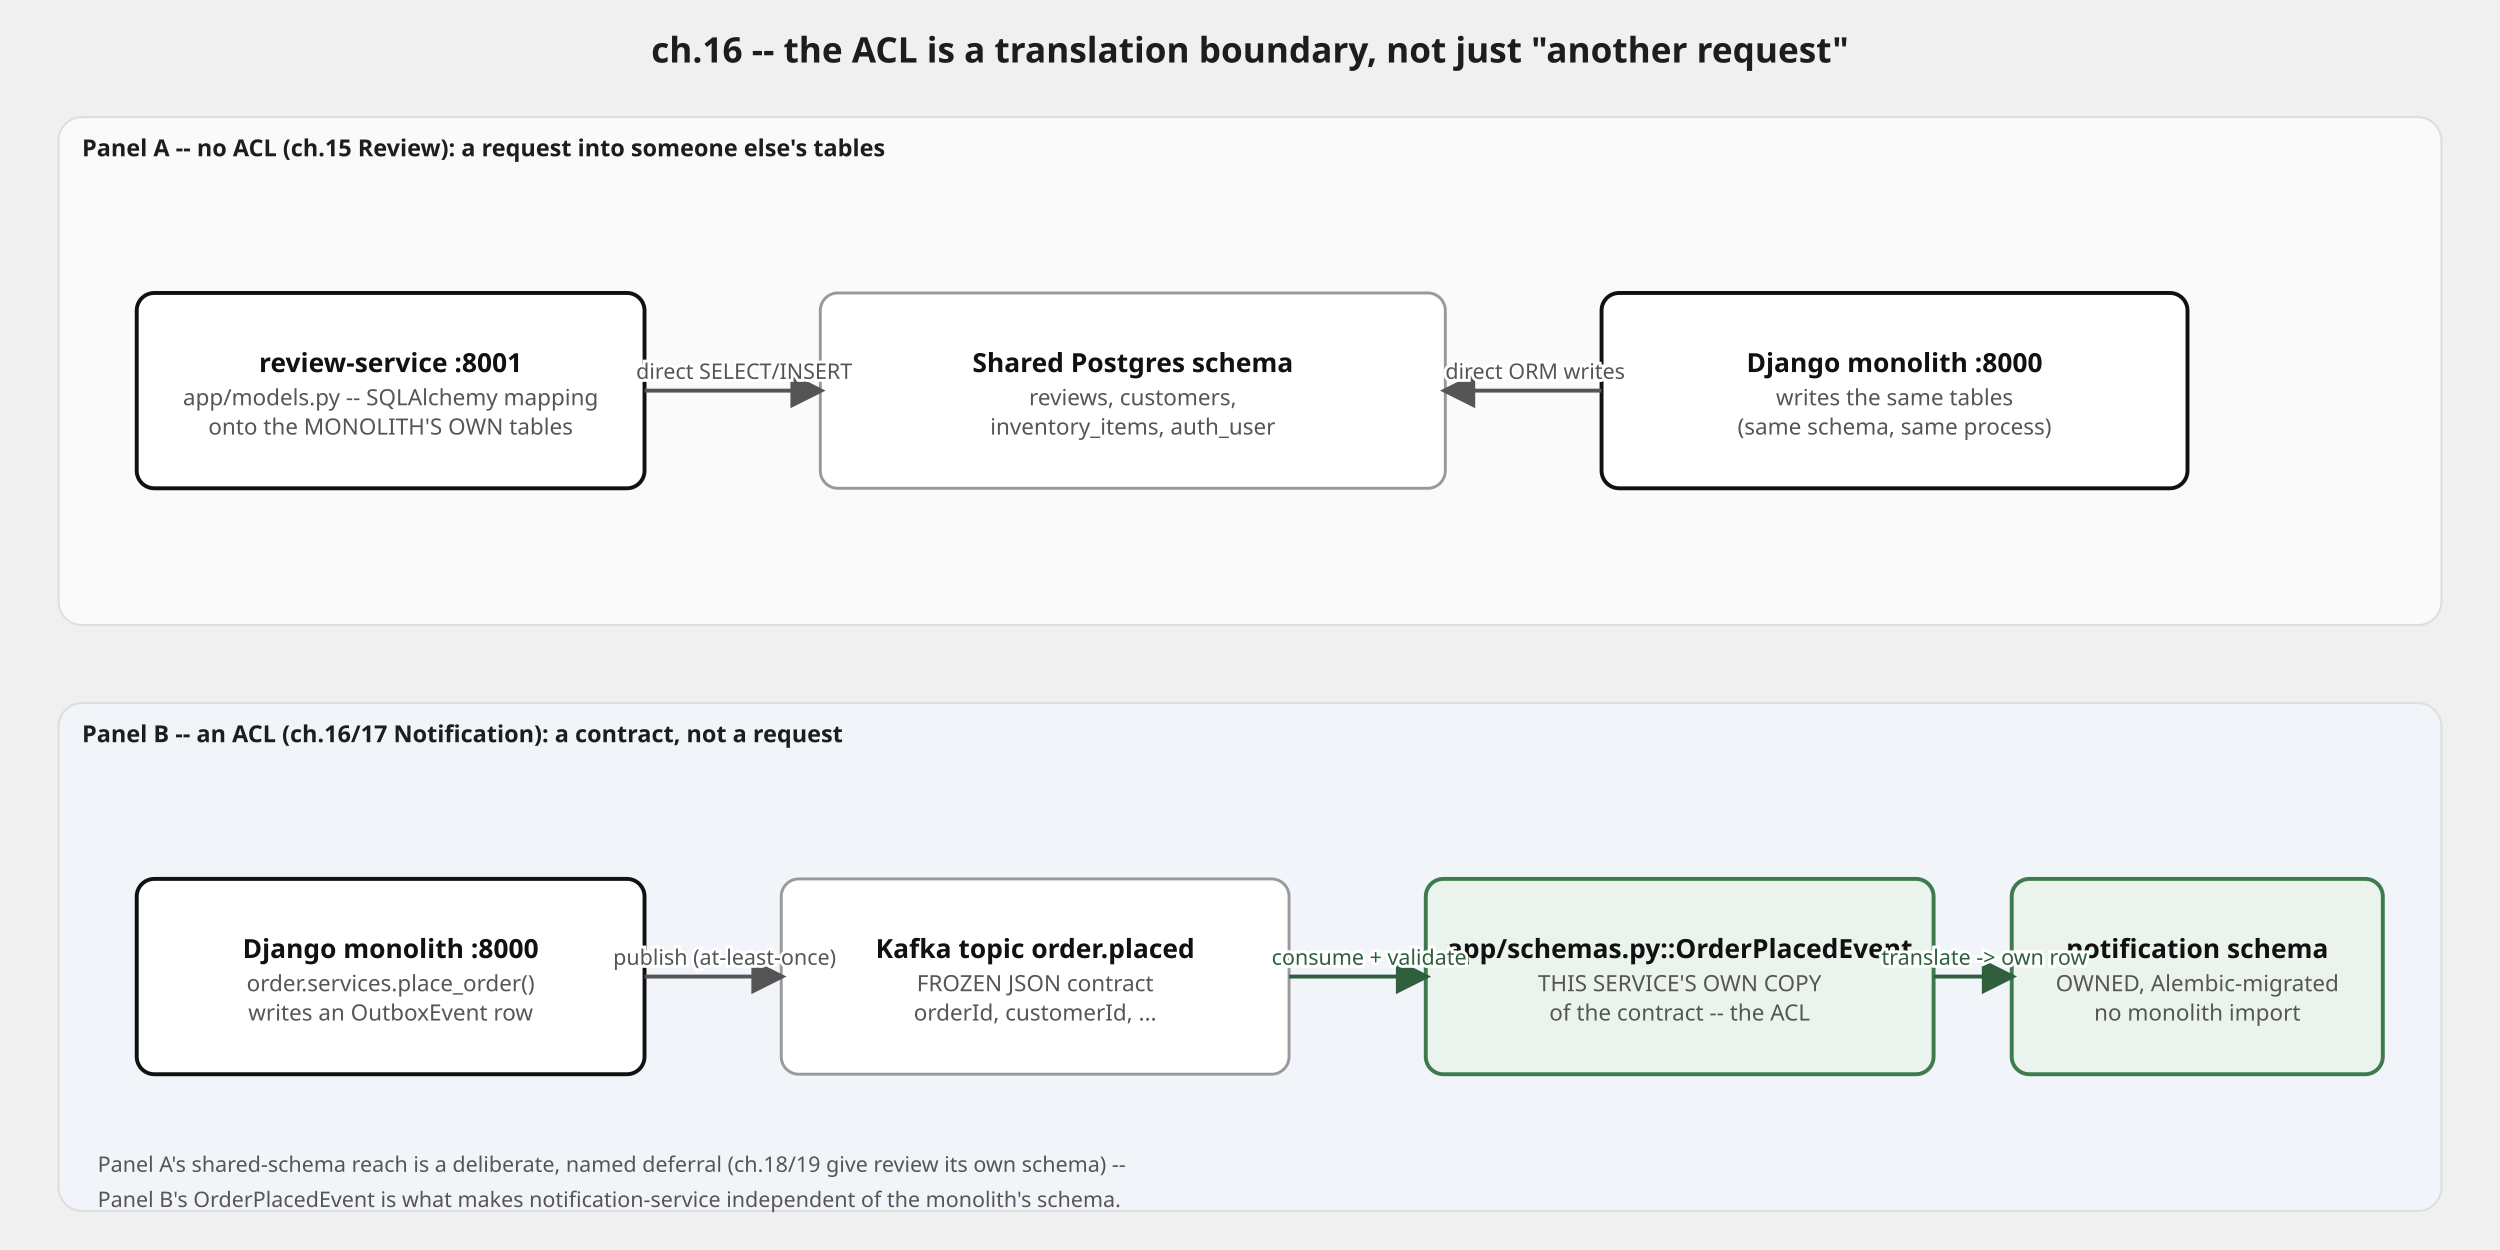
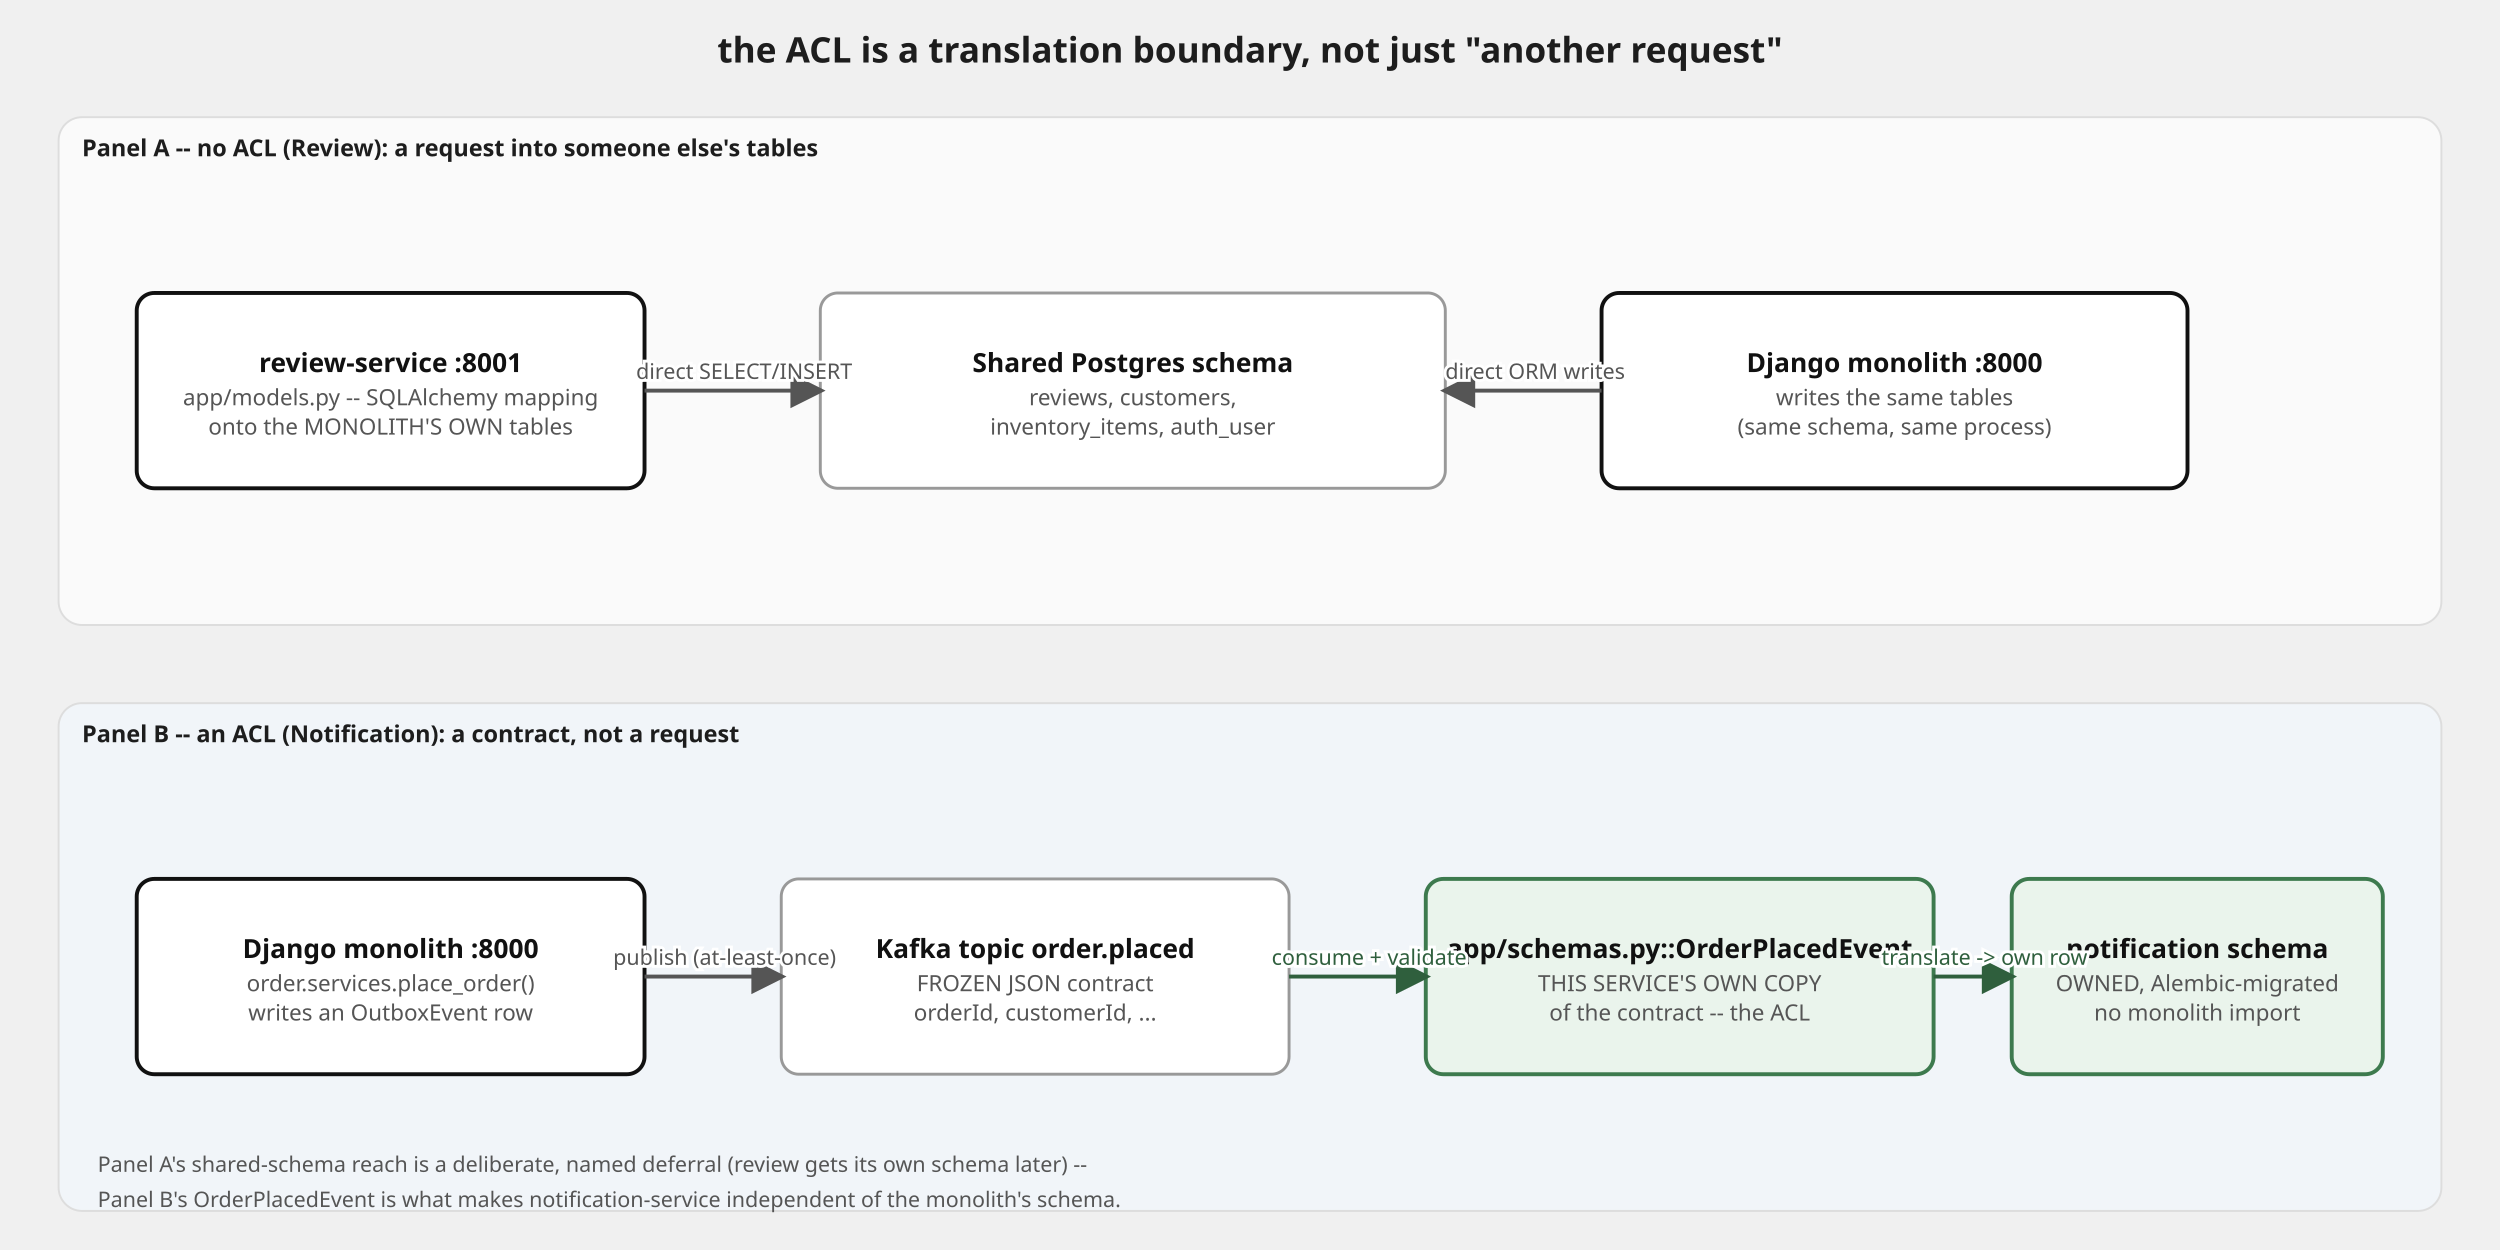
<svg xmlns="http://www.w3.org/2000/svg" viewBox="0 0 1280 640" font-family="'Red Hat Text', system-ui, sans-serif" role="img">
  <defs>
    <marker id="a" viewBox="0 0 10 10" refX="8.5" refY="5" markerWidth="9" markerHeight="9" orient="auto-start-reverse">
      <path d="M0,0 L10,5 L0,10 z" fill="#555" />
    </marker>
    <marker id="am" viewBox="0 0 10 10" refX="8.5" refY="5" markerWidth="9" markerHeight="9" orient="auto-start-reverse">
      <path d="M0,0 L10,5 L0,10 z" fill="#2f5f3d" />
    </marker>
  </defs>
  <rect x="30" y="60" width="1220" height="260" rx="12" fill="#fafafa" stroke="#ddd" />
-   <text x="42" y="80" font-size="12" font-weight="700" fill="#1d1d1d">Panel A -- no ACL (ch.15 Review): a request into someone else's tables</text>
+   <text x="42" y="80" font-size="12" font-weight="700" fill="#1d1d1d">Panel A -- no ACL (Review): a request into someone else's tables</text>
  <rect x="30" y="360" width="1220" height="260" rx="12" fill="#f1f5f9" stroke="#ddd" />
-   <text x="42" y="380" font-size="12" font-weight="700" fill="#1d1d1d">Panel B -- an ACL (ch.16/17 Notification): a contract, not a request</text>
+   <text x="42" y="380" font-size="12" font-weight="700" fill="#1d1d1d">Panel B -- an ACL (Notification): a contract, not a request</text>
  <rect x="70" y="150" width="260" height="100" rx="9" fill="#ffffff" stroke="#111111" stroke-width="2" />
  <text x="200.0" y="190.5" font-size="13.5" font-weight="700" fill="#111111" text-anchor="middle">review-service :8001</text>
  <text x="200.0" y="207.5" font-size="11.5" fill="#555555" text-anchor="middle">app/models.py -- SQLAlchemy mapping</text>
  <text x="200.0" y="222.5" font-size="11.5" fill="#555555" text-anchor="middle">onto the MONOLITH'S OWN tables</text>
  <rect x="420" y="150" width="320" height="100" rx="9" fill="#ffffff" stroke="#999999" stroke-width="1.5" />
  <text x="580.0" y="190.5" font-size="13.5" font-weight="700" fill="#111111" text-anchor="middle">Shared Postgres schema</text>
  <text x="580.0" y="207.5" font-size="11.5" fill="#555555" text-anchor="middle">reviews, customers,</text>
  <text x="580.0" y="222.5" font-size="11.5" fill="#555555" text-anchor="middle">inventory_items, auth_user</text>
  <rect x="820" y="150" width="300" height="100" rx="9" fill="#ffffff" stroke="#111111" stroke-width="2" />
  <text x="970.0" y="190.5" font-size="13.5" font-weight="700" fill="#111111" text-anchor="middle">Django monolith :8000</text>
  <text x="970.0" y="207.5" font-size="11.5" fill="#555555" text-anchor="middle">writes the same tables</text>
  <text x="970.0" y="222.5" font-size="11.5" fill="#555555" text-anchor="middle">(same schema, same process)</text>
  <rect x="70" y="450" width="260" height="100" rx="9" fill="#ffffff" stroke="#111111" stroke-width="2" />
  <text x="200.0" y="490.5" font-size="13.5" font-weight="700" fill="#111111" text-anchor="middle">Django monolith :8000</text>
  <text x="200.0" y="507.5" font-size="11.5" fill="#555555" text-anchor="middle">order.services.place_order()</text>
  <text x="200.0" y="522.5" font-size="11.5" fill="#555555" text-anchor="middle">writes an OutboxEvent row</text>
  <rect x="400" y="450" width="260" height="100" rx="9" fill="#ffffff" stroke="#999999" stroke-width="1.5" />
  <text x="530.0" y="490.5" font-size="13.5" font-weight="700" fill="#111111" text-anchor="middle">Kafka topic order.placed</text>
  <text x="530.0" y="507.5" font-size="11.5" fill="#555555" text-anchor="middle">FROZEN JSON contract</text>
  <text x="530.0" y="522.5" font-size="11.5" fill="#555555" text-anchor="middle">orderId, customerId, ...</text>
  <rect x="730" y="450" width="260" height="100" rx="9" fill="#eaf4ec" stroke="#3d7a4e" stroke-width="2" />
  <text x="860.0" y="490.5" font-size="13.5" font-weight="700" fill="#111111" text-anchor="middle">app/schemas.py::OrderPlacedEvent</text>
  <text x="860.0" y="507.5" font-size="11.5" fill="#555555" text-anchor="middle">THIS SERVICE'S OWN COPY</text>
  <text x="860.0" y="522.5" font-size="11.5" fill="#555555" text-anchor="middle">of the contract -- the ACL</text>
  <rect x="1030" y="450" width="190" height="100" rx="9" fill="#eaf4ec" stroke="#3d7a4e" stroke-width="2" />
  <text x="1125.0" y="490.5" font-size="13.5" font-weight="700" fill="#111111" text-anchor="middle">notification schema</text>
  <text x="1125.0" y="507.5" font-size="11.5" fill="#555555" text-anchor="middle">OWNED, Alembic-migrated</text>
  <text x="1125.0" y="522.5" font-size="11.5" fill="#555555" text-anchor="middle">no monolith import</text>
  <path d="M330.0,200.0 L420.0,200.0" fill="none" stroke="#555" stroke-width="2" marker-end="url(#a)" />
  <text x="381.0" y="194.0" font-size="11" fill="#ffffff" stroke="#ffffff" stroke-width="3" paint-order="stroke" text-anchor="middle">direct SELECT/INSERT</text>
  <text x="381.0" y="194.0" font-size="11" fill="#555" text-anchor="middle">direct SELECT/INSERT</text>
  <path d="M820.0,200.0 L740.0,200.0" fill="none" stroke="#555" stroke-width="2" marker-end="url(#a)" />
  <text x="786.0" y="194.0" font-size="11" fill="#ffffff" stroke="#ffffff" stroke-width="3" paint-order="stroke" text-anchor="middle">direct ORM writes</text>
  <text x="786.0" y="194.0" font-size="11" fill="#555" text-anchor="middle">direct ORM writes</text>
  <path d="M330.0,500.0 L400.0,500.0" fill="none" stroke="#555" stroke-width="2" marker-end="url(#a)" />
  <text x="371.0" y="494.0" font-size="11" fill="#ffffff" stroke="#ffffff" stroke-width="3" paint-order="stroke" text-anchor="middle">publish (at-least-once)</text>
  <text x="371.0" y="494.0" font-size="11" fill="#555" text-anchor="middle">publish (at-least-once)</text>
  <path d="M660.0,500.0 L730.0,500.0" fill="none" stroke="#2f5f3d" stroke-width="2" marker-end="url(#am)" />
  <text x="701.0" y="494.0" font-size="11" fill="#ffffff" stroke="#ffffff" stroke-width="3" paint-order="stroke" text-anchor="middle">consume + validate</text>
  <text x="701.0" y="494.0" font-size="11" fill="#2f5f3d" text-anchor="middle">consume + validate</text>
  <path d="M990.0,500.0 L1030.0,500.0" fill="none" stroke="#2f5f3d" stroke-width="2" marker-end="url(#am)" />
  <text x="1016.0" y="494.0" font-size="11" fill="#ffffff" stroke="#ffffff" stroke-width="3" paint-order="stroke" text-anchor="middle">translate -&gt; own row</text>
  <text x="1016.0" y="494.0" font-size="11" fill="#2f5f3d" text-anchor="middle">translate -&gt; own row</text>
-   <text x="640.0" y="32" font-size="18" fill="#1d1d1d" text-anchor="middle" font-weight="700">ch.16 -- the ACL is a translation boundary, not just "another request"</text>
-   <text x="50" y="600" font-size="11" fill="#555555" text-anchor="start">Panel A's shared-schema reach is a deliberate, named deferral (ch.18/19 give review its own schema) --</text>
+   <text x="640.0" y="32" font-size="18" fill="#1d1d1d" text-anchor="middle" font-weight="700">the ACL is a translation boundary, not just "another request"</text>
+   <text x="50" y="600" font-size="11" fill="#555555" text-anchor="start">Panel A's shared-schema reach is a deliberate, named deferral (review gets its own schema later) --</text>
  <text x="50" y="618" font-size="11" fill="#555555" text-anchor="start">Panel B's OrderPlacedEvent is what makes notification-service independent of the monolith's schema.</text>
</svg>
